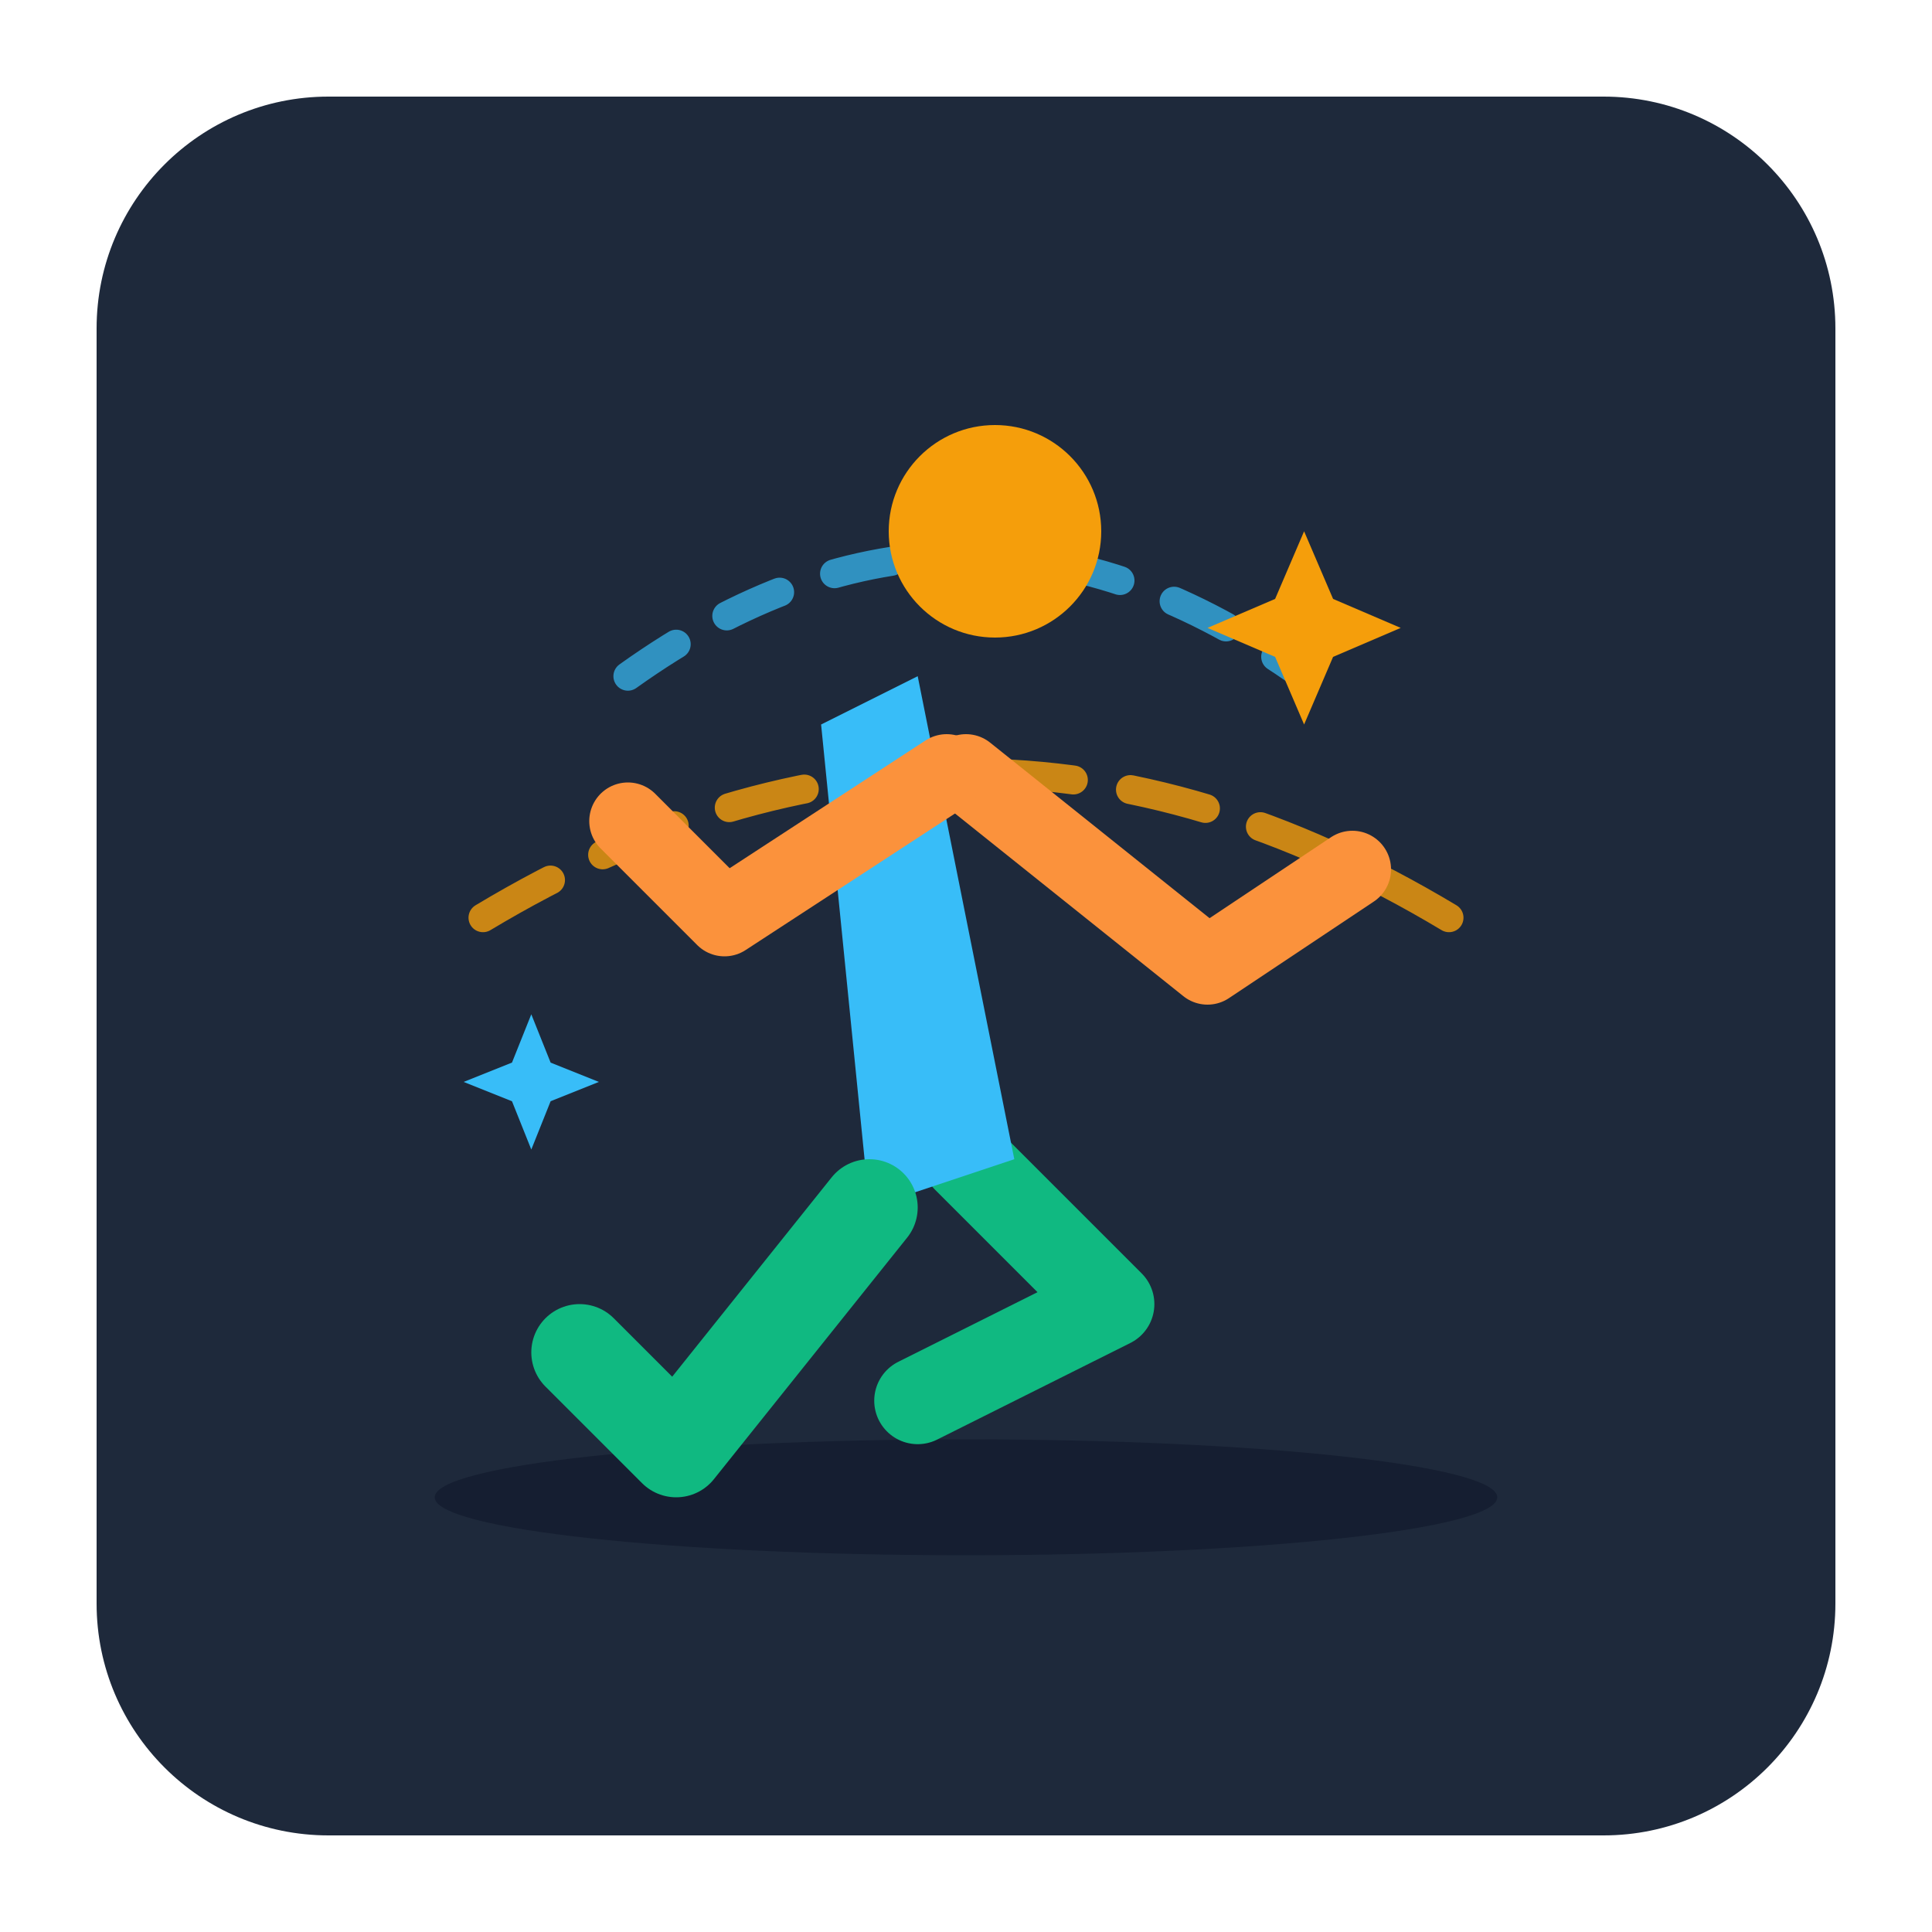
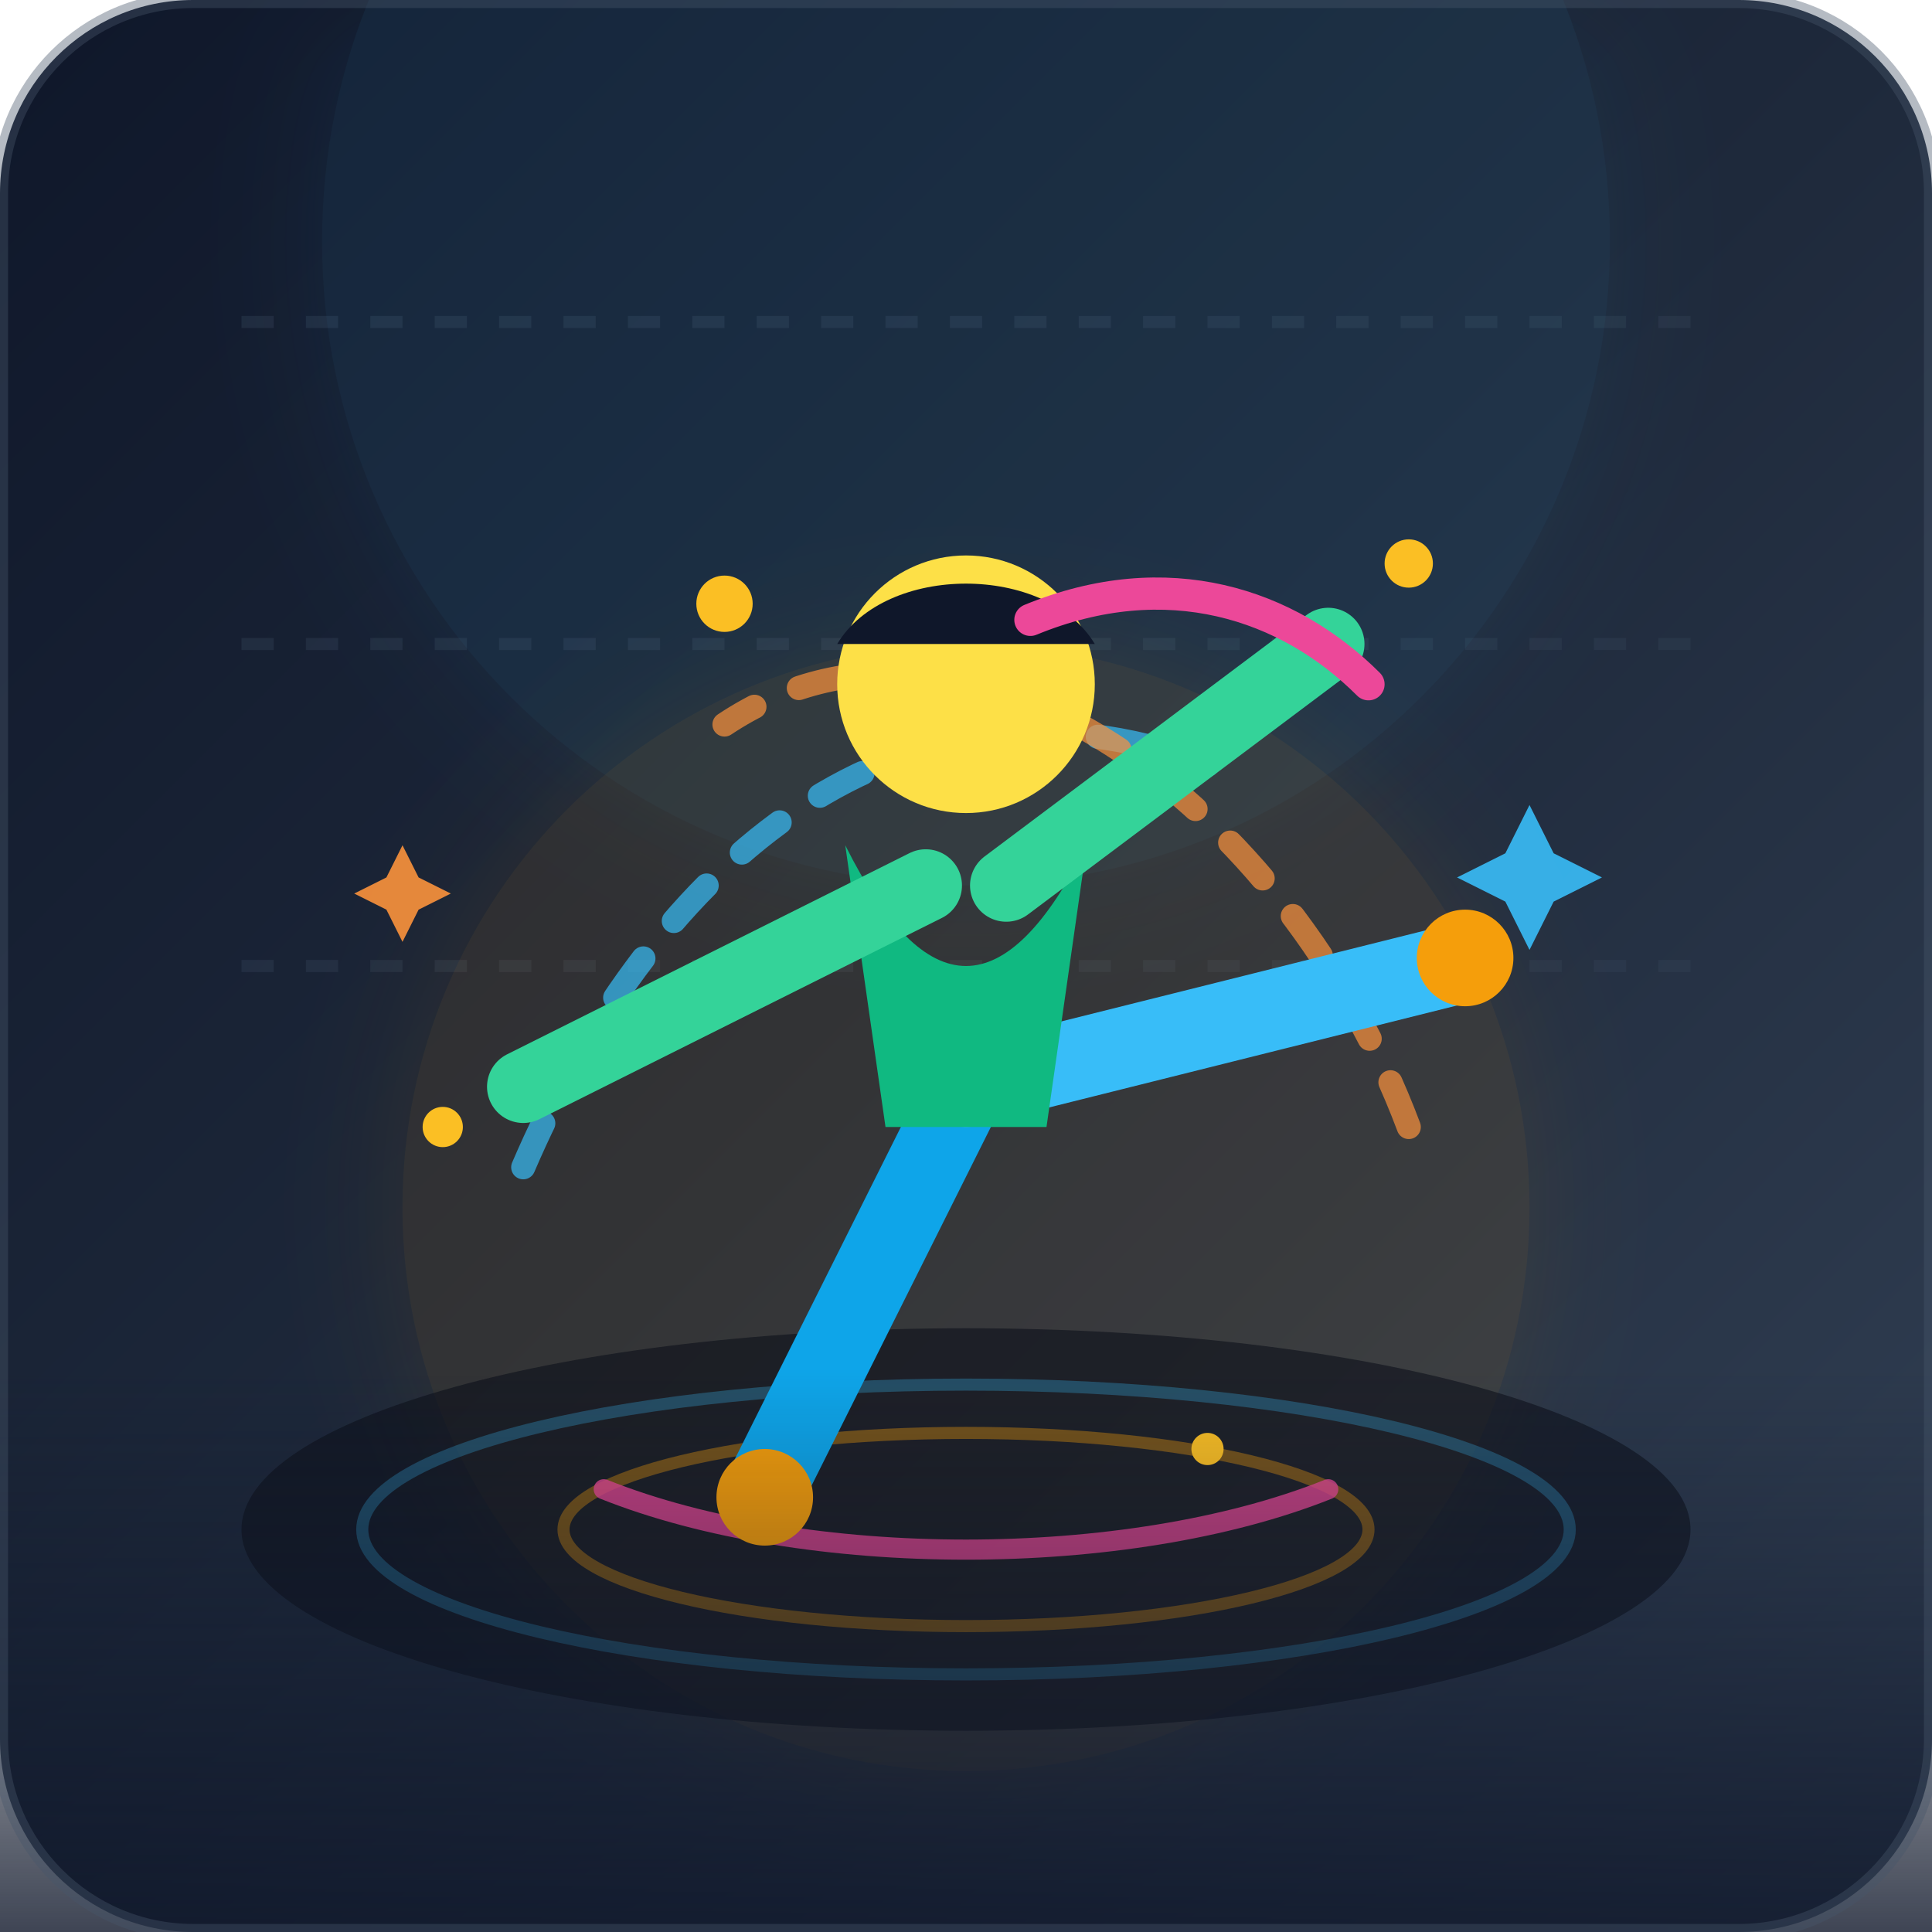
- <svg xmlns="http://www.w3.org/2000/svg" viewBox="0 0 200 200">
-   <rect x="10" y="10" width="180" height="180" rx="24" fill="#1e293b" />
-   <ellipse cx="100" cy="155" rx="55" ry="6" fill="#0f172a" opacity="0.6" />
-   <path d="M 65 70 Q 100 45 135 70" fill="none" stroke="#38bdf8" stroke-width="3" stroke-linecap="round" stroke-dasharray="6 6" opacity="0.7" />
-   <path d="M 50 95 Q 100 65 150 95" fill="none" stroke="#f59e0b" stroke-width="3" stroke-linecap="round" stroke-dasharray="8 6" opacity="0.8" />
-   <g transform="translate(0, 5)">
-     <path d="M 100 75 L 125 95 L 140 85" fill="none" stroke="#fb923c" stroke-width="8" stroke-linecap="round" stroke-linejoin="round" />
-     <path d="M 100 115 L 115 130 L 95 140" fill="none" stroke="#10b981" stroke-width="9" stroke-linecap="round" stroke-linejoin="round" />
-     <path d="M 95 65 L 105 115 L 90 120 L 85 70 Z" fill="#38bdf8" />
-     <path d="M 90 120 L 70 145 L 60 135" fill="none" stroke="#10b981" stroke-width="10" stroke-linecap="round" stroke-linejoin="round" />
-     <path d="M 98 75 L 75 90 L 65 80" fill="none" stroke="#fb923c" stroke-width="8" stroke-linecap="round" stroke-linejoin="round" />
-     <circle cx="103" cy="50" r="11" fill="#f59e0b" />
+ <svg xmlns="http://www.w3.org/2000/svg" viewBox="0 0 240 240">
+   <defs>
+     <linearGradient id="bg" x1="0%" y1="0%" x2="100%" y2="100%">
+       <stop offset="0%" stop-color="#0f172a" />
+       <stop offset="50%" stop-color="#1e293b" />
+       <stop offset="100%" stop-color="#334155" />
+     </linearGradient>
+     <linearGradient id="floorGrad" x1="0%" y1="0%" x2="0%" y2="100%">
+       <stop offset="0%" stop-color="#0f172a" stop-opacity="0" />
+       <stop offset="100%" stop-color="#0f172a" stop-opacity="0.8" />
+     </linearGradient>
+     <linearGradient id="amberGlow" x1="0%" y1="0%" x2="100%" y2="100%">
+       <stop offset="0%" stop-color="#f59e0b" />
+       <stop offset="100%" stop-color="#fb923c" />
+     </linearGradient>
+     <linearGradient id="cyanGlow" x1="0%" y1="0%" x2="100%" y2="100%">
+       <stop offset="0%" stop-color="#38bdf8" />
+       <stop offset="100%" stop-color="#0ea5e9" />
+     </linearGradient>
+     <filter id="glow" x="-20%" y="-20%" width="140%" height="140%">
+       <feGaussianBlur stdDeviation="8" result="blur" />
+       <feComposite in="SourceGraphic" in2="blur" operator="over" />
+     </filter>
+   </defs>
+   <rect width="240" height="240" rx="24" fill="url(#bg)" />
+   <line x1="30" y1="40" x2="210" y2="40" stroke="#334155" stroke-width="1.5" stroke-dasharray="4 4" opacity="0.4" />
+   <line x1="30" y1="80" x2="210" y2="80" stroke="#334155" stroke-width="1.5" stroke-dasharray="4 4" opacity="0.4" />
+   <line x1="30" y1="120" x2="210" y2="120" stroke="#334155" stroke-width="1.5" stroke-dasharray="4 4" opacity="0.4" />
+   <circle cx="120" cy="30" r="80" fill="#38bdf8" opacity="0.07" filter="url(#glow)" />
+   <circle cx="120" cy="150" r="70" fill="#f59e0b" opacity="0.1" filter="url(#glow)" />
+   <ellipse cx="120" cy="190" rx="90" ry="25" fill="#0b0f19" opacity="0.6" />
+   <ellipse cx="120" cy="190" rx="75" ry="18" fill="none" stroke="#38bdf8" stroke-width="1.5" opacity="0.3" />
+   <ellipse cx="120" cy="190" rx="50" ry="12" fill="none" stroke="#f59e0b" stroke-width="1.5" opacity="0.4" />
+   <path d="M 65 145 C 80 110, 110 80, 150 95" fill="none" stroke="#38bdf8" stroke-width="3" stroke-linecap="round" stroke-dasharray="6 6" opacity="0.7" />
+   <path d="M 175 140 C 160 100, 120 70, 90 90" fill="none" stroke="#fb923c" stroke-width="3" stroke-linecap="round" stroke-dasharray="6 6" opacity="0.7" />
+   <path d="M 75 185 C 100 195, 140 195, 165 185" fill="none" stroke="#ec4899" stroke-width="2.5" stroke-linecap="round" opacity="0.8" />
+   <path d="M 120 135 L 95 185" stroke="#0ea5e9" stroke-width="10" stroke-linecap="round" stroke-linejoin="round" />
+   <path d="M 120 135 L 180 120" stroke="#38bdf8" stroke-width="10" stroke-linecap="round" stroke-linejoin="round" />
+   <circle cx="95" cy="186" r="6" fill="#f59e0b" />
+   <circle cx="182" cy="119" r="6" fill="#f59e0b" />
+   <path d="M 105 105 C 115 125, 125 125, 135 105 L 130 140 L 110 140 Z" fill="#10b981" />
+   <path d="M 115 110 L 65 135" stroke="#34d399" stroke-width="9" stroke-linecap="round" />
+   <path d="M 125 110 L 165 80" stroke="#34d399" stroke-width="9" stroke-linecap="round" />
+   <circle cx="120" cy="85" r="16" fill="#fde047" />
+   <path d="M 104 80 C 110 70, 130 70, 136 80" fill="#0f172a" />
+   <path d="M 128 77 C 145 70, 160 75, 170 85" fill="none" stroke="#ec4899" stroke-width="4" stroke-linecap="round" />
+   <g fill="#fbbf24">
+     <circle cx="175" cy="70" r="3" />
+     <circle cx="55" cy="140" r="2.5" />
+     <circle cx="150" cy="180" r="2" />
+     <circle cx="90" cy="75" r="3.5" />
+     <path d="M 190 100 L 193 106 L 199 109 L 193 112 L 190 118 L 187 112 L 181 109 L 187 106 Z" fill="#38bdf8" opacity="0.9" />
+     <path d="M 50 105 L 52 109 L 56 111 L 52 113 L 50 117 L 48 113 L 44 111 L 48 109 Z" fill="#fb923c" opacity="0.9" />
  </g>
-   <path d="M 135 55 L 138 62 L 145 65 L 138 68 L 135 75 L 132 68 L 125 65 L 132 62 Z" fill="#f59e0b" />
-   <path d="M 55 105 L 57 110 L 62 112 L 57 114 L 55 119 L 53 114 L 48 112 L 53 110 Z" fill="#38bdf8" />
+   <rect x="0" y="170" width="240" height="70" fill="url(#floorGrad)" pointer-events="none" />
+   <rect width="240" height="240" rx="24" fill="none" stroke="#475569" stroke-width="2" opacity="0.4" />
</svg>
